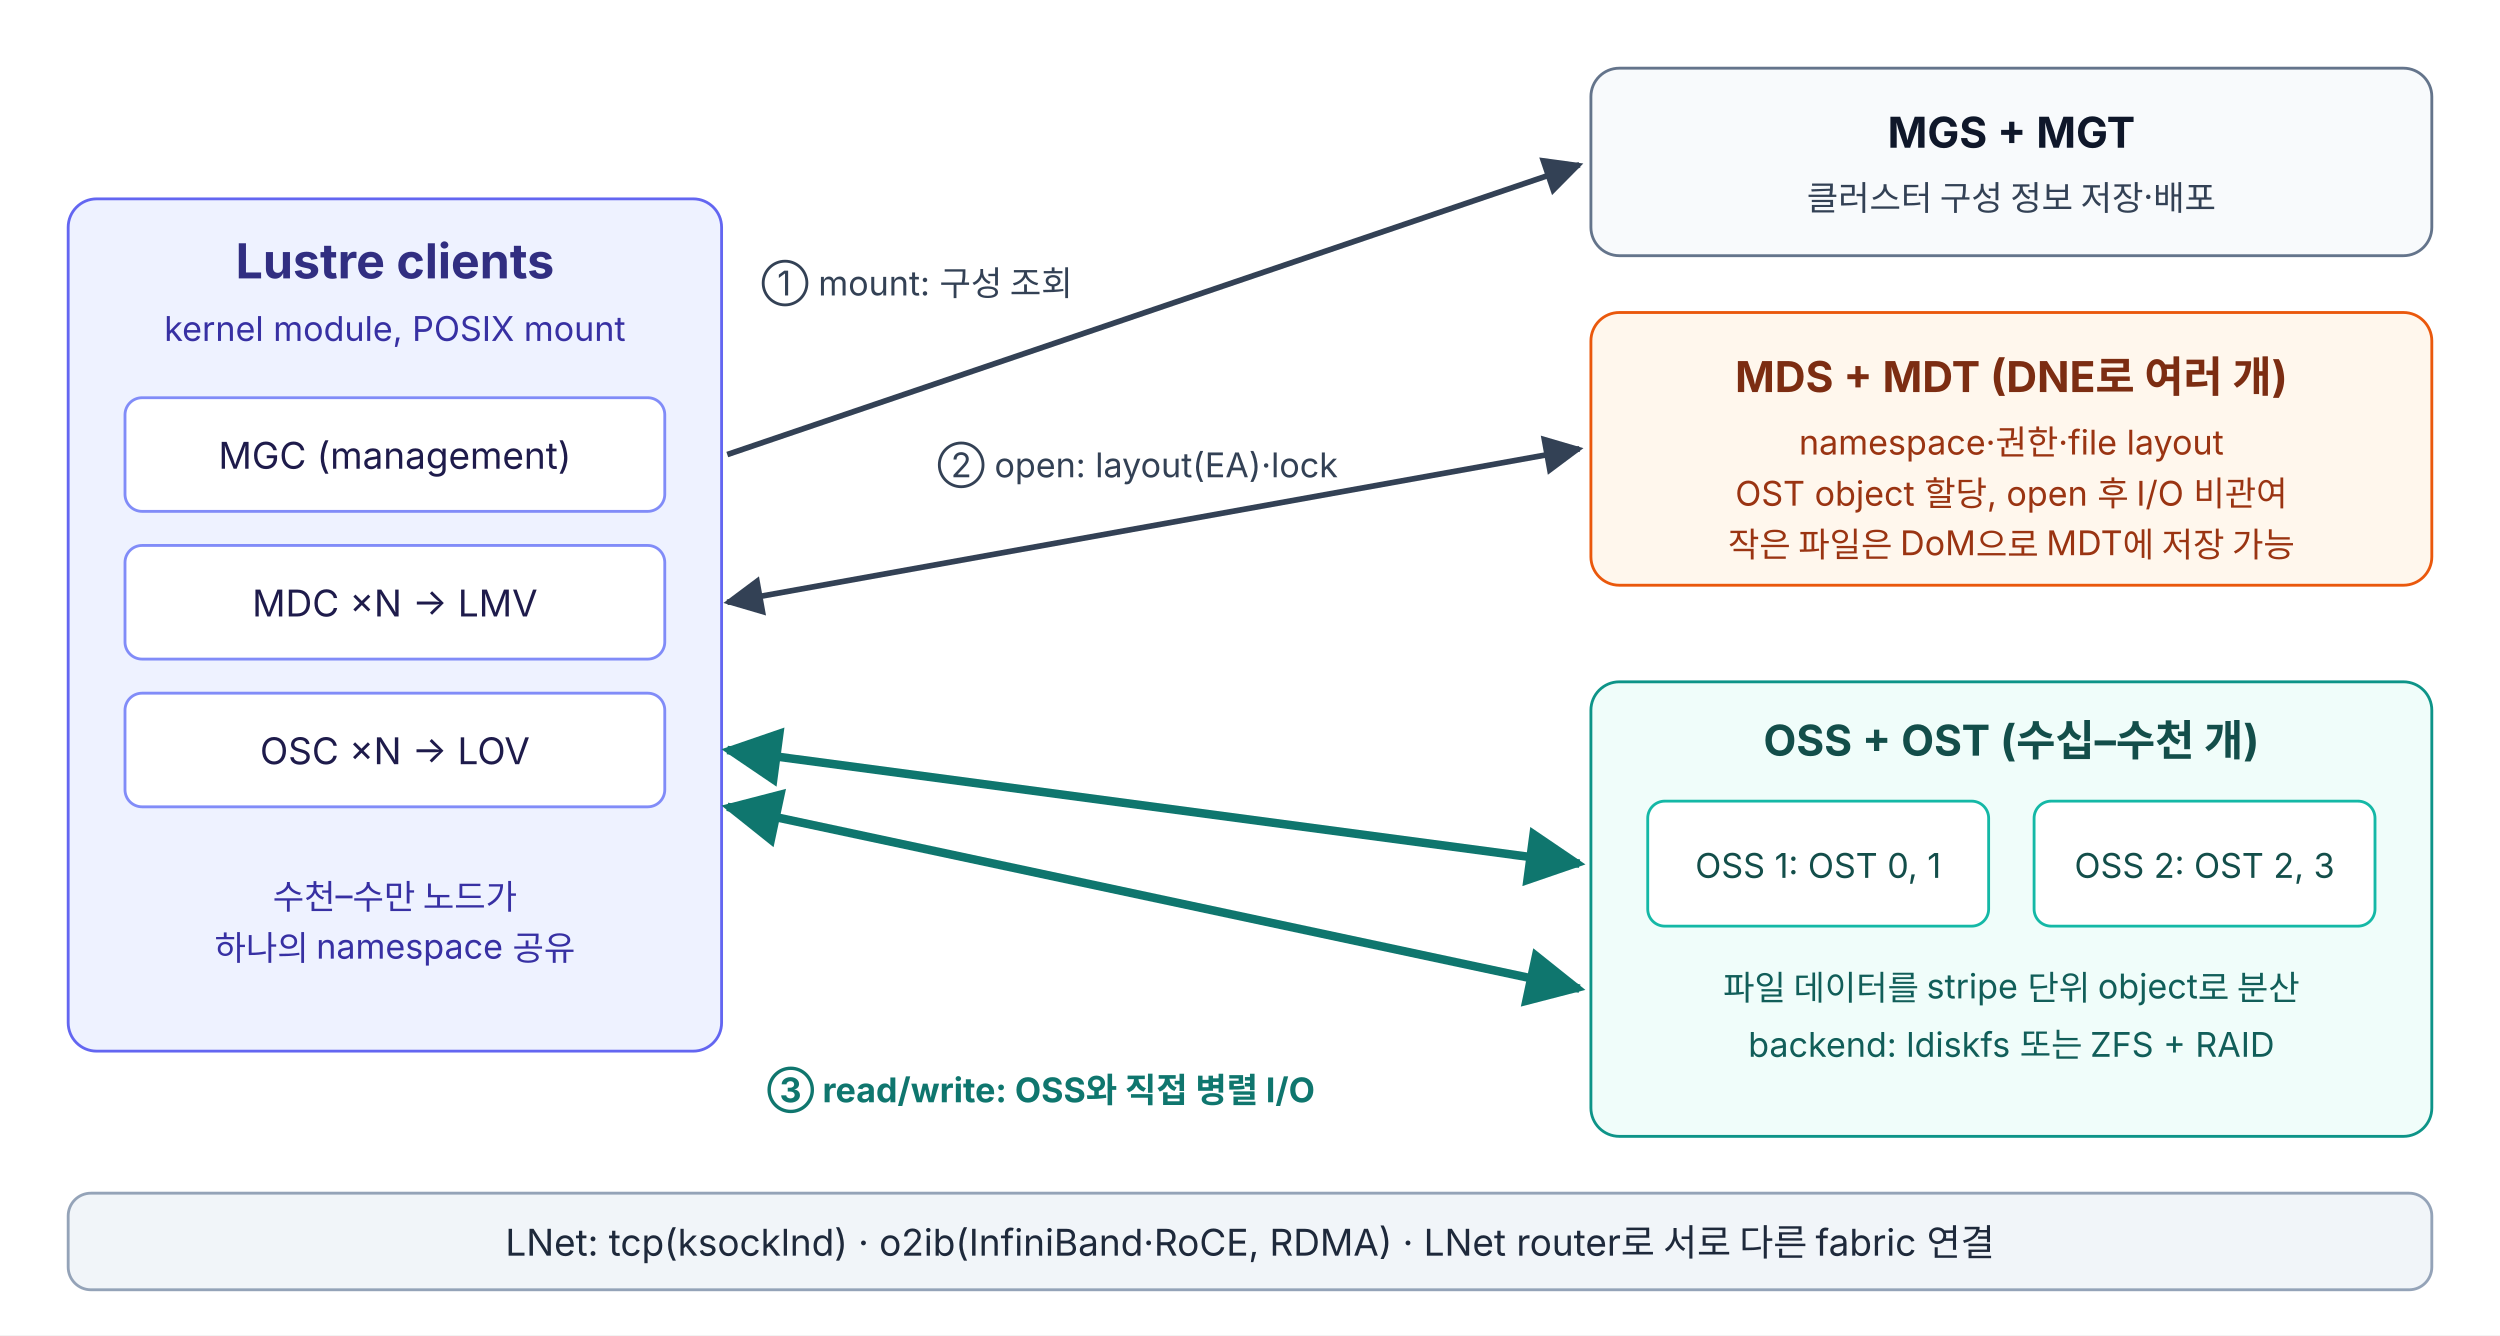
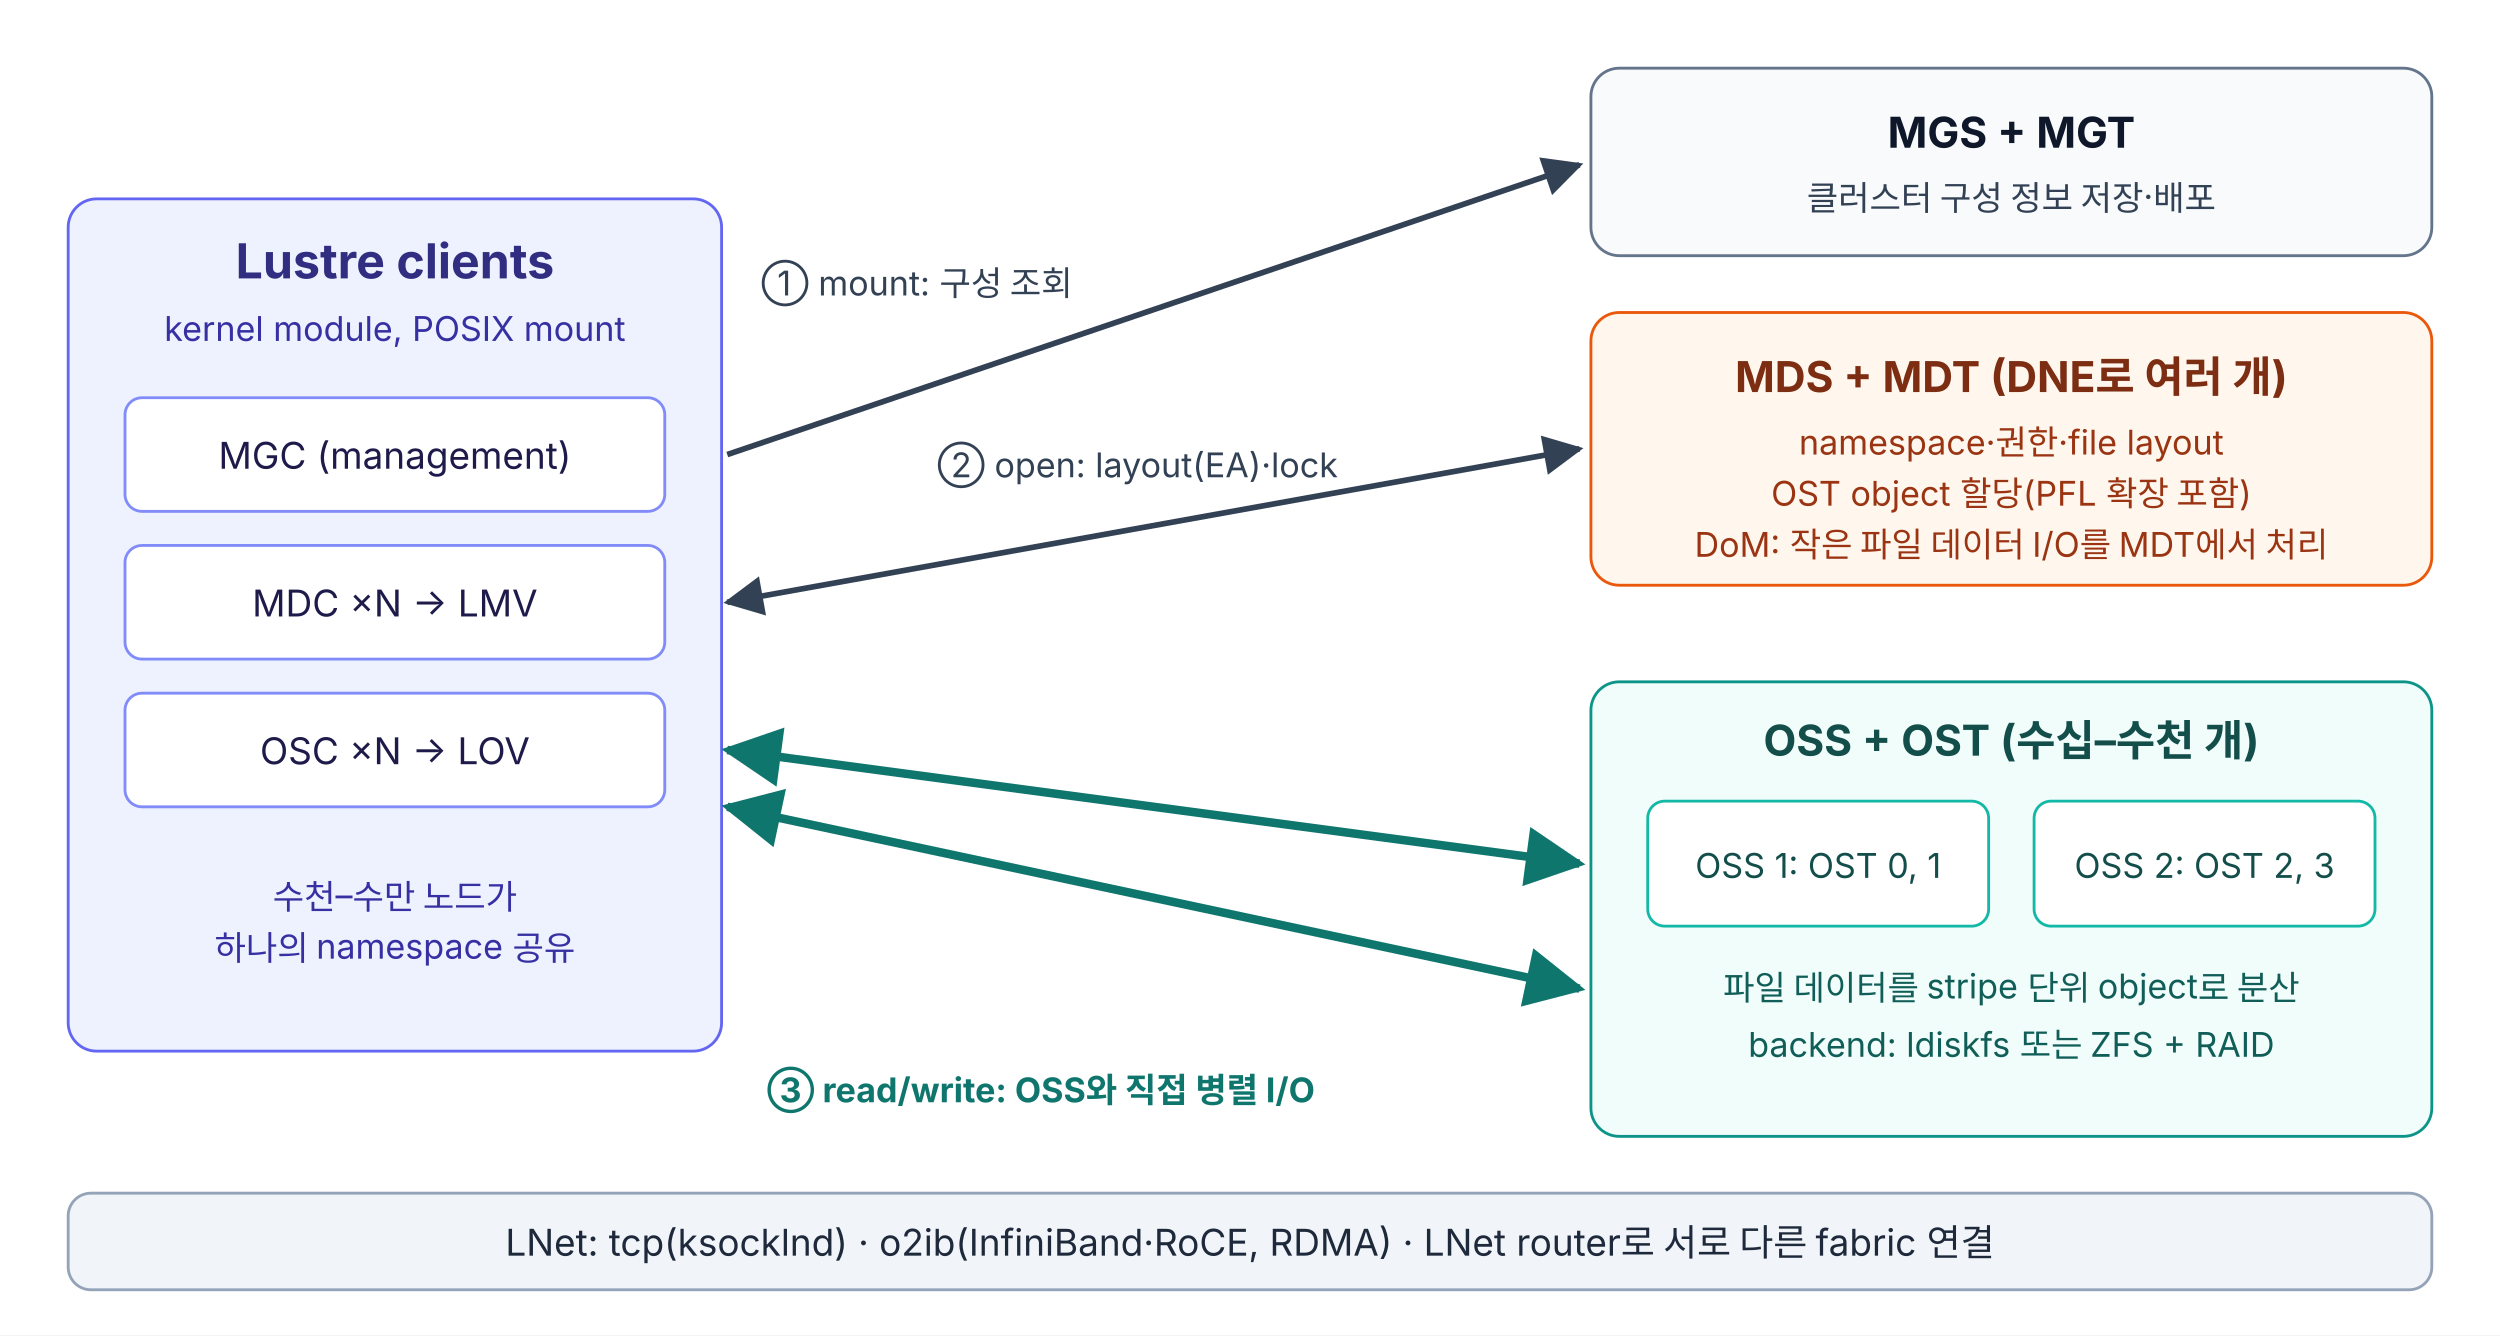
<svg xmlns="http://www.w3.org/2000/svg" viewBox="0 0 880 470" role="img" aria-labelledby="t d" font-family="-apple-system, 'Segoe UI', 'Noto Sans KR', sans-serif">
  <defs>
    <marker id="a" viewBox="0 0 10 10" refX="9" refY="5" markerWidth="7" markerHeight="7" orient="auto-start-reverse">
      <path d="M0,0 L10,5 L0,10 z" fill="#334155" />
    </marker>
    <marker id="b" viewBox="0 0 10 10" refX="9" refY="5" markerWidth="7" markerHeight="7" orient="auto-start-reverse">
      <path d="M0,0 L10,5 L0,10 z" fill="#0f766e" />
    </marker>
  </defs>
  <rect width="880" height="470" fill="#ffffff" />
  <rect x="24" y="70" width="230" height="300" rx="10" fill="#eef2ff" stroke="#6366f1" />
  <text x="139" y="98" text-anchor="middle" font-size="17" font-weight="700" fill="#312e81">Lustre clients</text>
  <text x="139" y="120" text-anchor="middle" font-size="12" fill="#3730a3">kernel module, POSIX mount</text>
  <rect x="44" y="140" width="190" height="40" rx="6" fill="#fff" stroke="#818cf8" />
  <text x="139" y="165" text-anchor="middle" font-size="13" fill="#1e1b4b">MGC (management)</text>
  <rect x="44" y="192" width="190" height="40" rx="6" fill="#fff" stroke="#818cf8" />
  <text x="139" y="217" text-anchor="middle" font-size="13" fill="#1e1b4b">MDC ×N → LMV</text>
  <rect x="44" y="244" width="190" height="40" rx="6" fill="#fff" stroke="#818cf8" />
  <text x="139" y="269" text-anchor="middle" font-size="13" fill="#1e1b4b">OSC ×N → LOV</text>
  <text x="139" y="320" text-anchor="middle" font-size="12" fill="#3730a3">수천–수만 노드가</text>
  <text x="139" y="338" text-anchor="middle" font-size="12" fill="#3730a3">하나의 namespace 공유</text>
  <rect x="560" y="24" width="296" height="66" rx="10" fill="#f8fafc" stroke="#64748b" />
  <text x="708" y="52" text-anchor="middle" font-size="15" font-weight="700" fill="#0f172a">MGS + MGT</text>
  <text x="708" y="74" text-anchor="middle" font-size="12" fill="#334155">클러스터 구성 정보 저장·배포</text>
  <rect x="560" y="110" width="296" height="96" rx="10" fill="#fff7ed" stroke="#ea580c" />
  <text x="708" y="138" text-anchor="middle" font-size="15" font-weight="700" fill="#7c2d12">MDS + MDT (DNE로 여러 개)</text>
  <text x="708" y="160" text-anchor="middle" font-size="12" fill="#9a3412">namespace·권한·file layout</text>
-   <text x="708" y="178" text-anchor="middle" font-size="12" fill="#9a3412">OST object 할당, open 후 I/O 비관여</text>
-   <text x="708" y="196" text-anchor="middle" font-size="12" fill="#9a3412">작은 파일은 DoM으로 MDT에 저장 가능</text>
+   <text x="708" y="178" text-anchor="middle" font-size="12" fill="#9a3412">OST object 할당(PFL 확장 포함)</text>
+   <text x="708" y="196" text-anchor="middle" font-size="12" fill="#9a3412">DoM: 작은 파일 데이터 I/O를 MDT에서 처리</text>
  <rect x="560" y="240" width="296" height="160" rx="10" fill="#f0fdfa" stroke="#0d9488" />
  <text x="708" y="266" text-anchor="middle" font-size="15" font-weight="700" fill="#134e4a">OSS + OST (수십–수천 개)</text>
  <rect x="580" y="282" width="120" height="44" rx="6" fill="#fff" stroke="#14b8a6" />
  <text x="640" y="309" text-anchor="middle" font-size="12" fill="#134e4a">OSS 1: OST 0, 1</text>
  <rect x="716" y="282" width="120" height="44" rx="6" fill="#fff" stroke="#14b8a6" />
  <text x="776" y="309" text-anchor="middle" font-size="12" fill="#134e4a">OSS 2: OST 2, 3</text>
  <text x="708" y="352" text-anchor="middle" font-size="12" fill="#115e59">파일 데이터를 stripe 단위 object로 분산</text>
  <text x="708" y="372" text-anchor="middle" font-size="12" fill="#115e59">backend: ldiskfs 또는 ZFS + RAID</text>
  <line x1="256" y1="160" x2="556" y2="58" stroke="#334155" stroke-width="2" marker-end="url(#a)" />
  <text x="268" y="104" font-size="12" fill="#334155">① mount: 구성 조회</text>
  <line x1="256" y1="212" x2="556" y2="158" stroke="#334155" stroke-width="2" marker-end="url(#a)" marker-start="url(#a)" />
  <text x="330" y="168" font-size="12" fill="#334155">② open: layout(EA)·lock</text>
  <line x1="256" y1="264" x2="556" y2="304" stroke="#0f766e" stroke-width="3" marker-end="url(#b)" marker-start="url(#b)" />
  <line x1="256" y1="284" x2="556" y2="348" stroke="#0f766e" stroke-width="3" marker-end="url(#b)" marker-start="url(#b)" />
  <text x="270" y="388" font-size="12" font-weight="700" fill="#0f766e">③ read/write: OSS와 직접 병렬 I/O</text>
  <rect x="24" y="420" width="832" height="34" rx="8" fill="#f1f5f9" stroke="#94a3b8" />
  <text x="440" y="442" text-anchor="middle" font-size="13" fill="#1e293b">LNet: tcp(ksocklnd) · o2ib(InfiniBand·RoCE, RDMA) · LNet router로 서로 다른 fabric 연결</text>
</svg>
